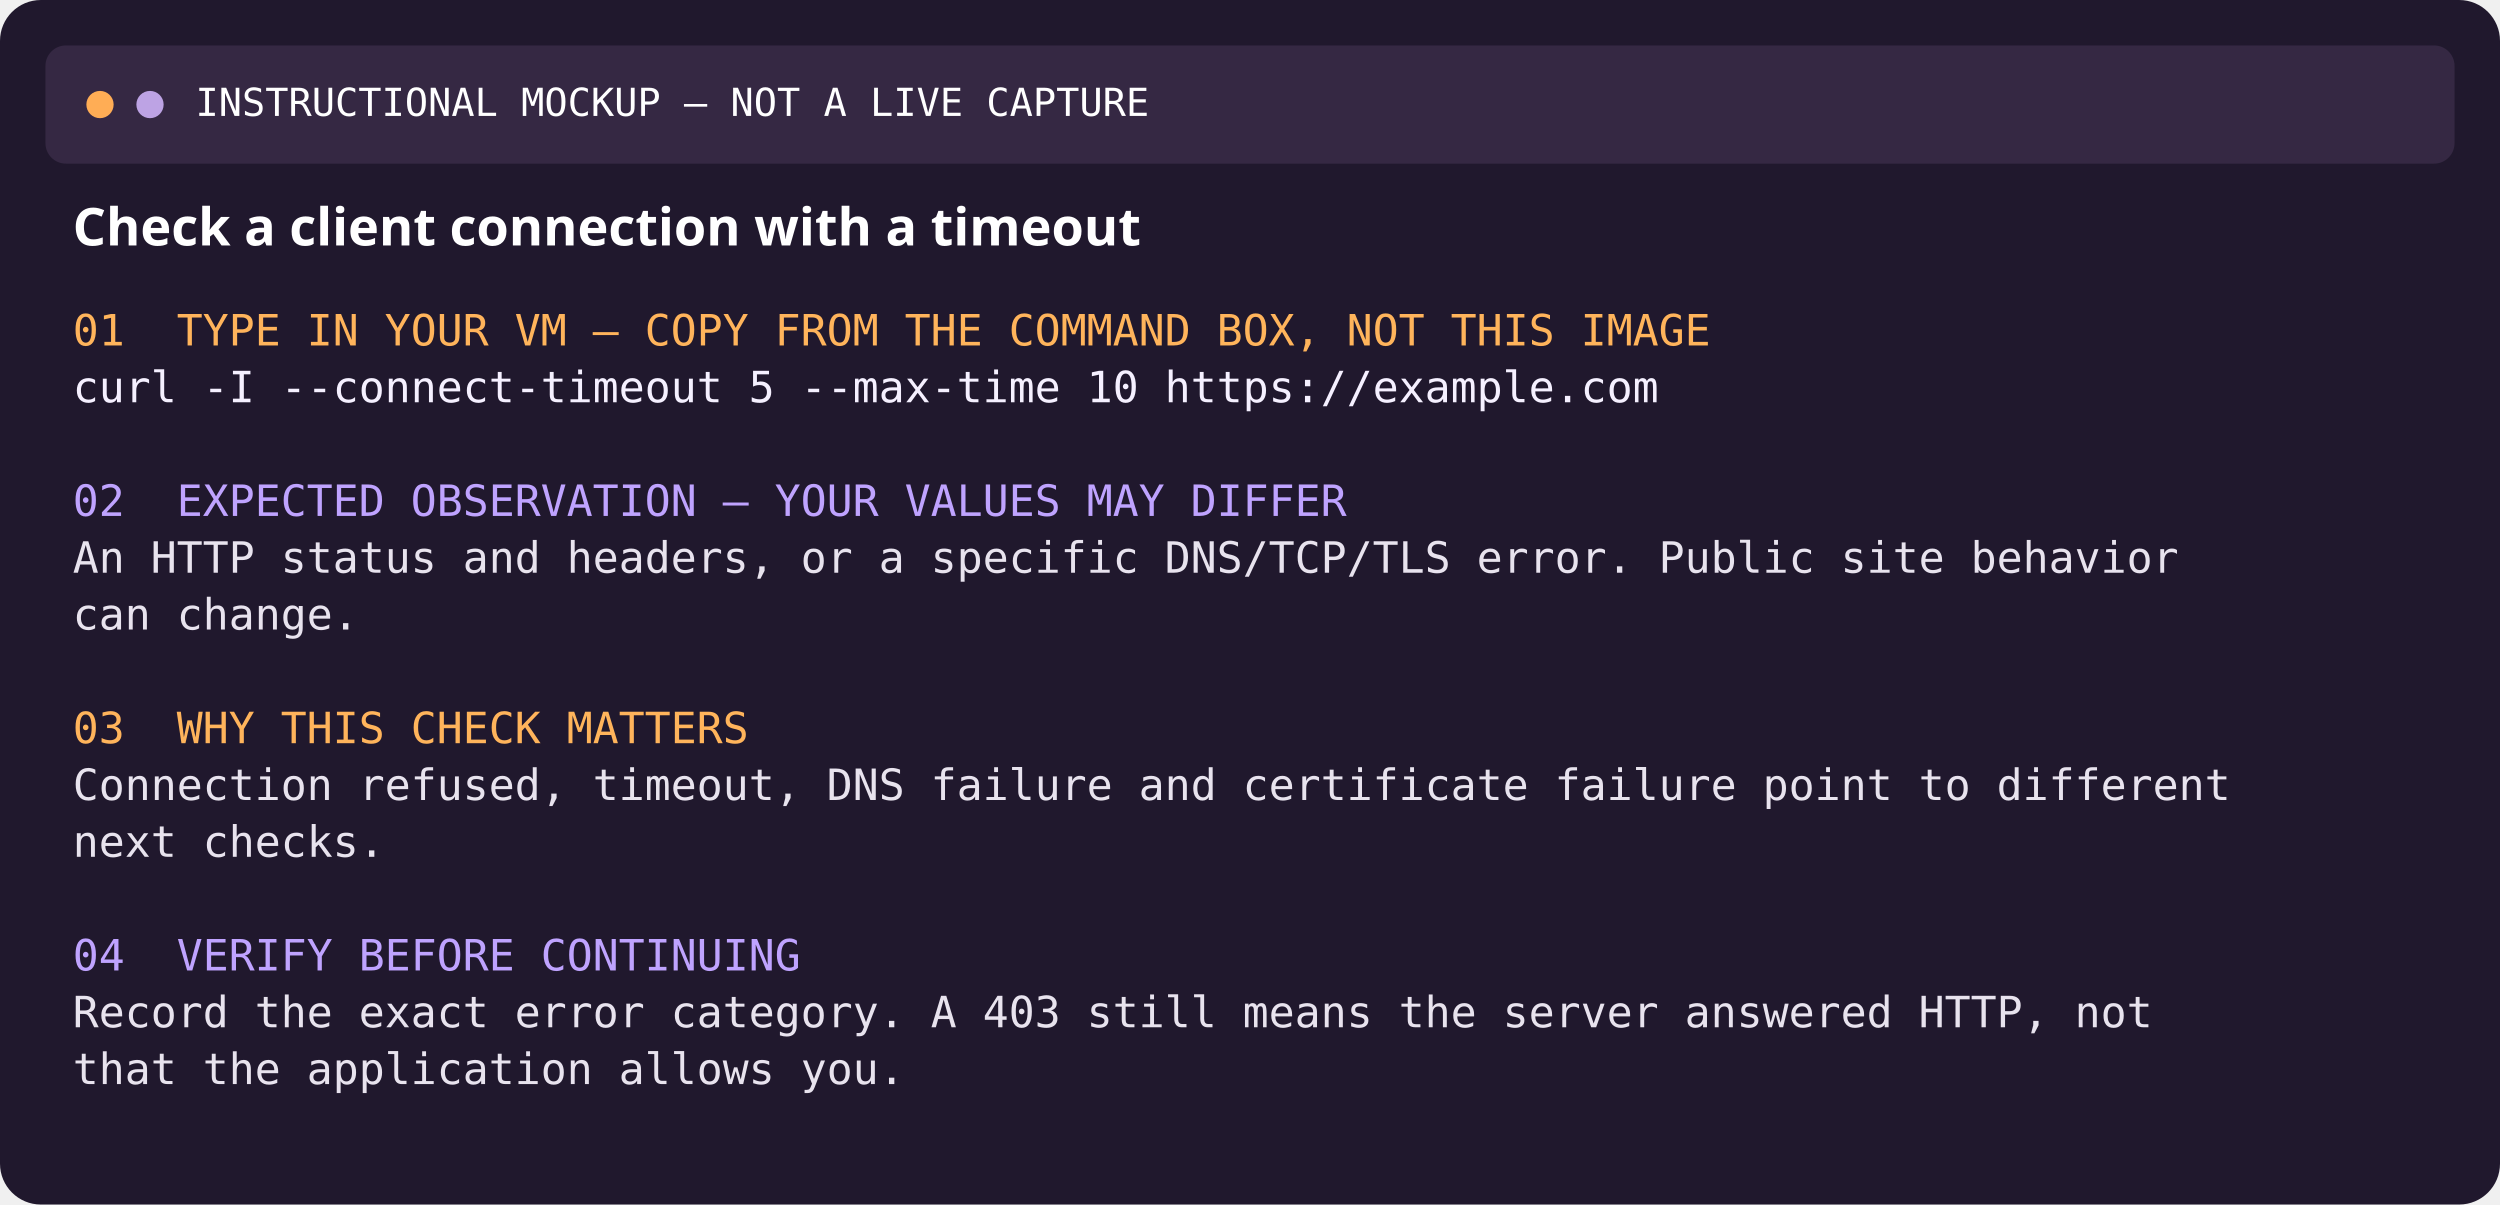
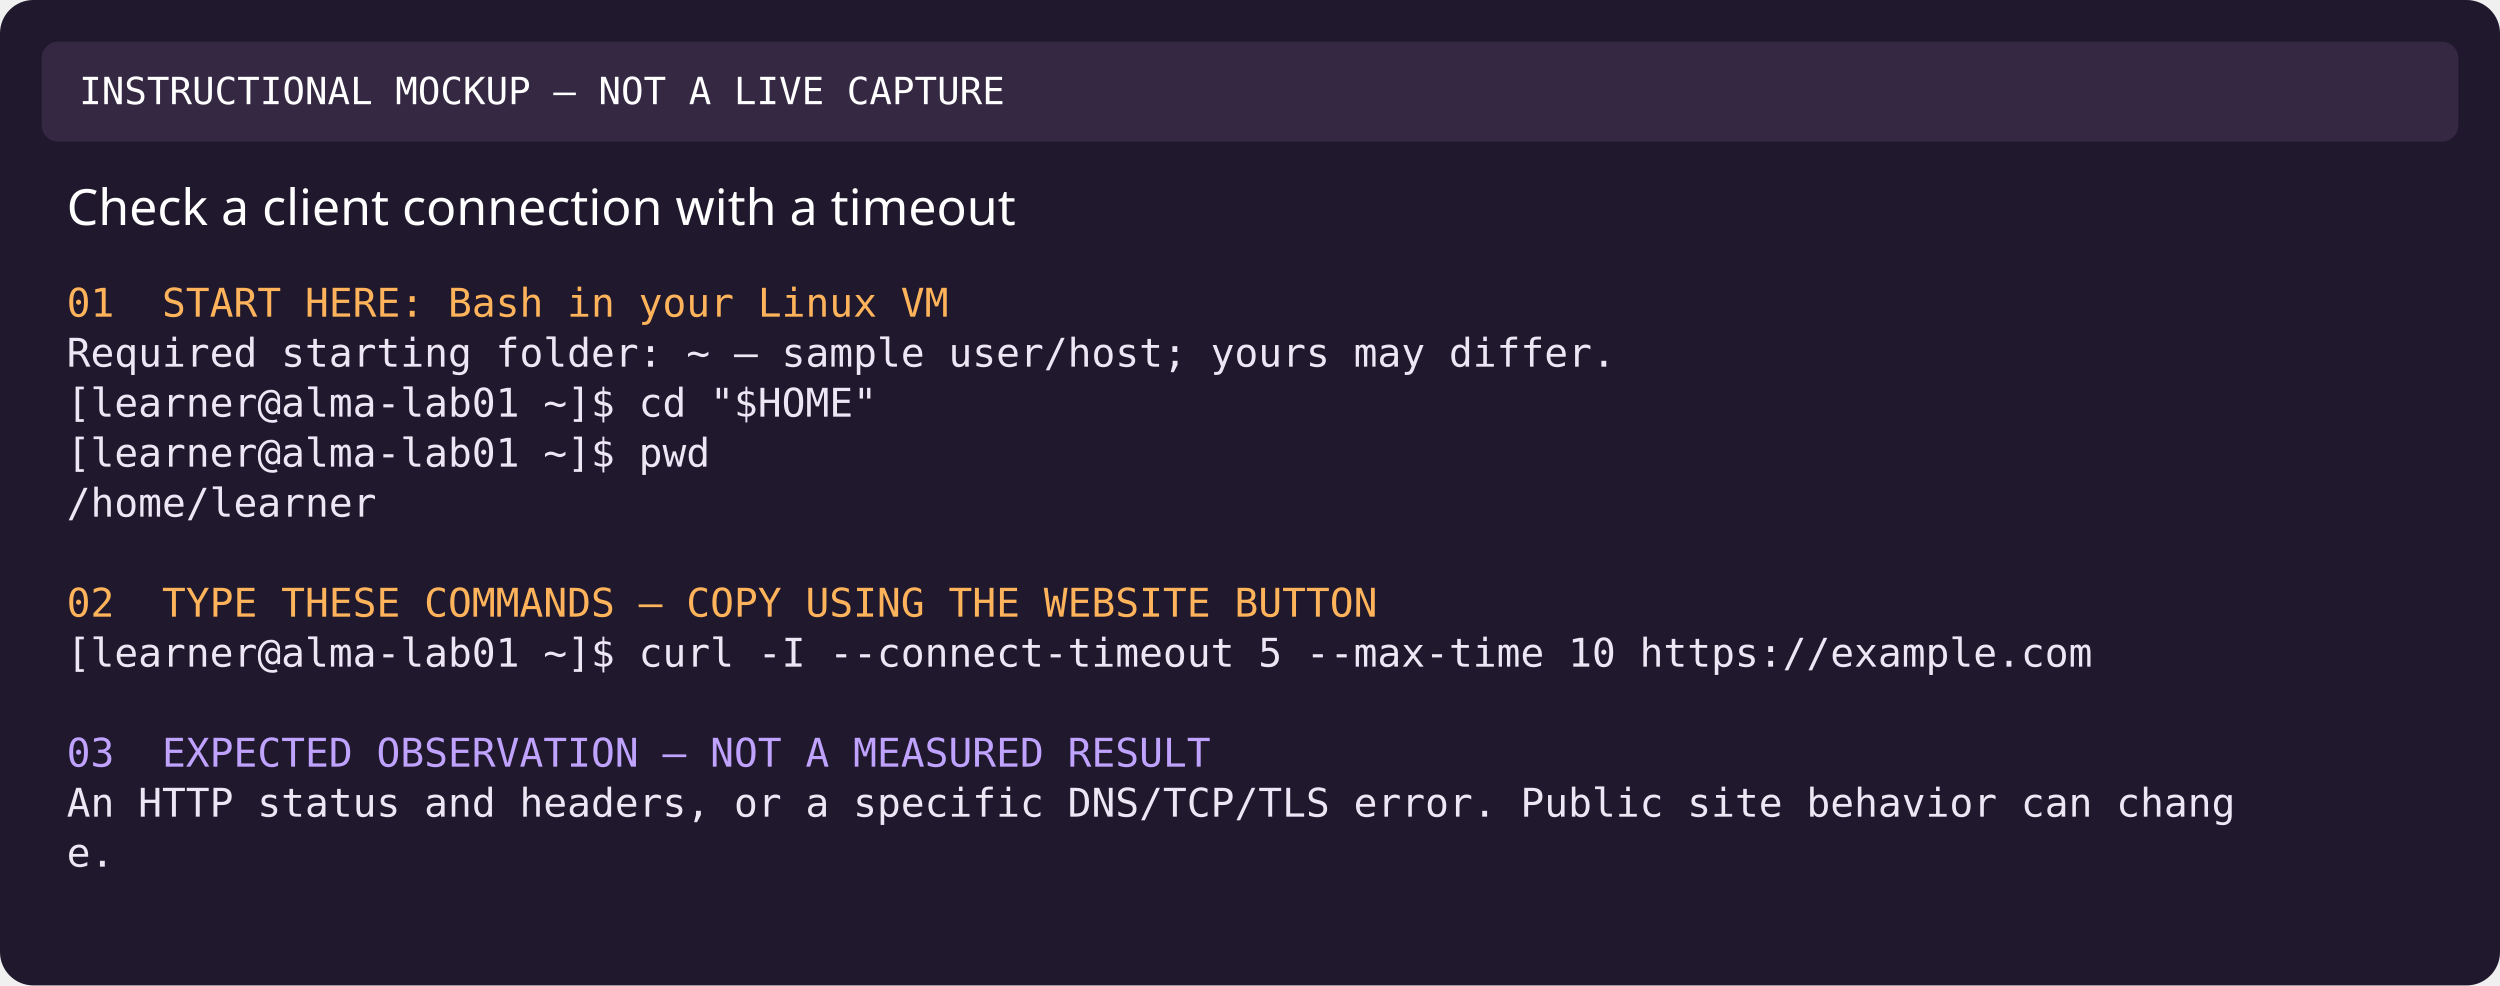
- <svg xmlns="http://www.w3.org/2000/svg" width="1100" height="530" viewBox="0 0 1100 530" role="img" aria-labelledby="title desc">
-   <rect width="1100" height="530" rx="18" fill="#20182d" />
-   <rect x="20" y="20" width="1060" height="52" rx="9" fill="#352843" />
-   <circle cx="44" cy="46" r="6" fill="#ffad55" />
-   <circle cx="66" cy="46" r="6" fill="#bda3e4" />
-   <text x="86" y="51" fill="#ffffff" font-family="monospace" font-size="17">INSTRUCTIONAL MOCKUP — NOT A LIVE CAPTURE</text>
-   <text x="32" y="108" fill="#ffffff" font-family="sans-serif" font-weight="700" font-size="23">Check a client connection with a timeout</text>
-   <text x="32" y="152" fill="#ffb45b" font-family="monospace" font-size="19" xml:space="preserve">01  TYPE IN YOUR VM — COPY FROM THE COMMAND BOX, NOT THIS IMAGE</text>
-   <text x="32" y="177" fill="#f5f0ff" font-family="monospace" font-size="19" xml:space="preserve">curl -I --connect-timeout 5 --max-time 10 https://example.com</text>
-   <text x="32" y="202" fill="#fff" font-family="monospace" font-size="19" xml:space="preserve" />
-   <text x="32" y="227" fill="#bfa3ff" font-family="monospace" font-size="19" xml:space="preserve">02  EXPECTED OBSERVATION — YOUR VALUES MAY DIFFER</text>
-   <text x="32" y="252" fill="#e8e3ee" font-family="monospace" font-size="19" xml:space="preserve">An HTTP status and headers, or a specific DNS/TCP/TLS error. Public site behavior </text>
-   <text x="32" y="277" fill="#e8e3ee" font-family="monospace" font-size="19" xml:space="preserve">can change.</text>
-   <text x="32" y="302" fill="#fff" font-family="monospace" font-size="19" xml:space="preserve" />
-   <text x="32" y="327" fill="#ffb45b" font-family="monospace" font-size="19" xml:space="preserve">03  WHY THIS CHECK MATTERS</text>
-   <text x="32" y="352" fill="#e8e3ee" font-family="monospace" font-size="19" xml:space="preserve">Connection refused, timeout, DNS failure and certificate failure point to different </text>
-   <text x="32" y="377" fill="#e8e3ee" font-family="monospace" font-size="19" xml:space="preserve">next checks.</text>
-   <text x="32" y="402" fill="#fff" font-family="monospace" font-size="19" xml:space="preserve" />
-   <text x="32" y="427" fill="#bfa3ff" font-family="monospace" font-size="19" xml:space="preserve">04  VERIFY BEFORE CONTINUING</text>
-   <text x="32" y="452" fill="#e8e3ee" font-family="monospace" font-size="19" xml:space="preserve">Record the exact error category. A 403 still means the server answered HTTP, not </text>
-   <text x="32" y="477" fill="#e8e3ee" font-family="monospace" font-size="19" xml:space="preserve">that the application allows you.</text>
+ <svg xmlns="http://www.w3.org/2000/svg" width="1200" height="473" viewBox="0 0 1200 473" role="img" aria-labelledby="title desc">
+   <rect width="1200" height="473" rx="16" fill="#20182d" />
+   <rect x="20" y="20" width="1160" height="48" rx="8" fill="#352843" />
+   <text x="38" y="50" fill="#fff" font-family="monospace" font-size="18">INSTRUCTIONAL MOCKUP — NOT A LIVE CAPTURE</text>
+   <text x="32" y="108" fill="#fff" font-family="sans-serif" font-size="24">Check a client connection with a timeout</text>
+   <text x="32" y="152" fill="#ffb45b" font-family="monospace" font-size="19" xml:space="preserve">01  START HERE: Bash in your Linux VM</text>
+   <text x="32" y="176" fill="#ede6f4" font-family="monospace" font-size="19" xml:space="preserve">Required starting folder: ~ — sample user/host; yours may differ.</text>
+   <text x="32" y="200" fill="#ede6f4" font-family="monospace" font-size="19" xml:space="preserve">[learner@alma-lab01 ~]$ cd "$HOME"</text>
+   <text x="32" y="224" fill="#ede6f4" font-family="monospace" font-size="19" xml:space="preserve">[learner@alma-lab01 ~]$ pwd</text>
+   <text x="32" y="248" fill="#ede6f4" font-family="monospace" font-size="19" xml:space="preserve">/home/learner</text>
+   <text x="32" y="272" fill="#ede6f4" font-family="monospace" font-size="19" xml:space="preserve" />
+   <text x="32" y="296" fill="#ffb45b" font-family="monospace" font-size="19" xml:space="preserve">02  TYPE THESE COMMANDS — COPY USING THE WEBSITE BUTTON</text>
+   <text x="32" y="320" fill="#ede6f4" font-family="monospace" font-size="19" xml:space="preserve">[learner@alma-lab01 ~]$ curl -I --connect-timeout 5 --max-time 10 https://example.com</text>
+   <text x="32" y="344" fill="#ede6f4" font-family="monospace" font-size="19" xml:space="preserve" />
+   <text x="32" y="368" fill="#bfa3ff" font-family="monospace" font-size="19" xml:space="preserve">03  EXPECTED OBSERVATION — NOT A MEASURED RESULT</text>
+   <text x="32" y="392" fill="#ede6f4" font-family="monospace" font-size="19" xml:space="preserve">An HTTP status and headers, or a specific DNS/TCP/TLS error. Public site behavior can chang</text>
+   <text x="32" y="416" fill="#ede6f4" font-family="monospace" font-size="19" xml:space="preserve">e.</text>
</svg>
